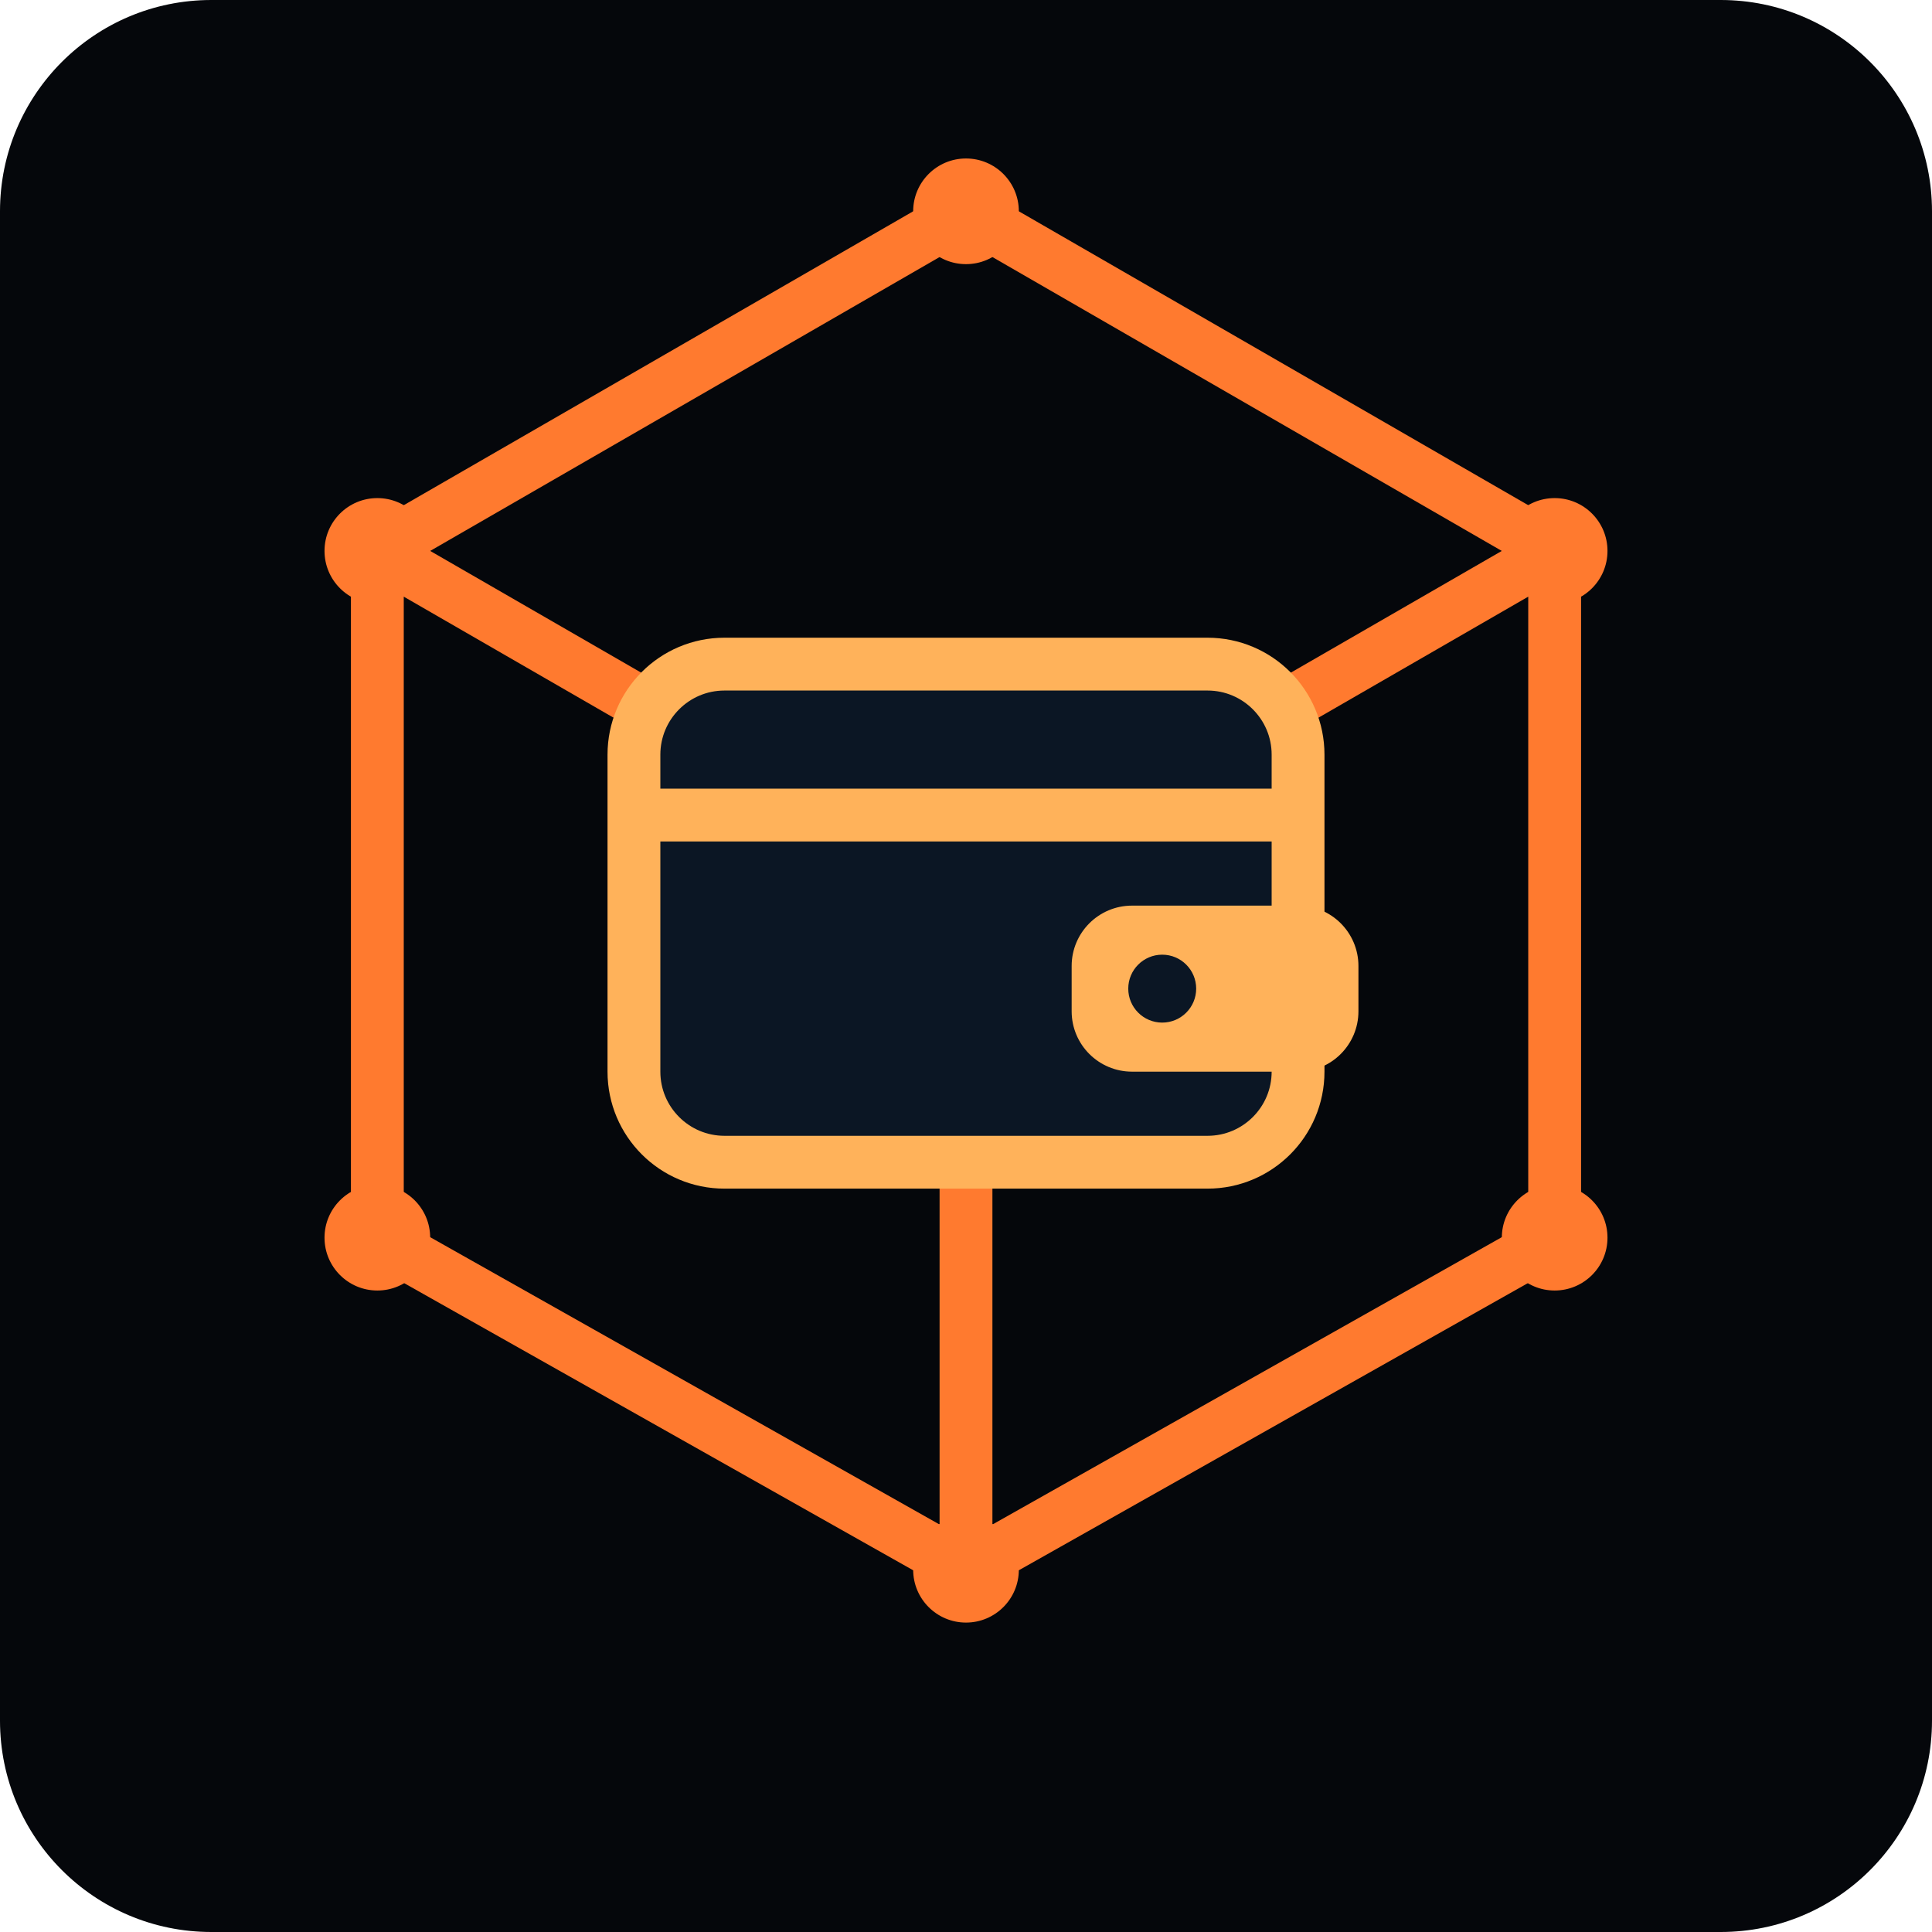
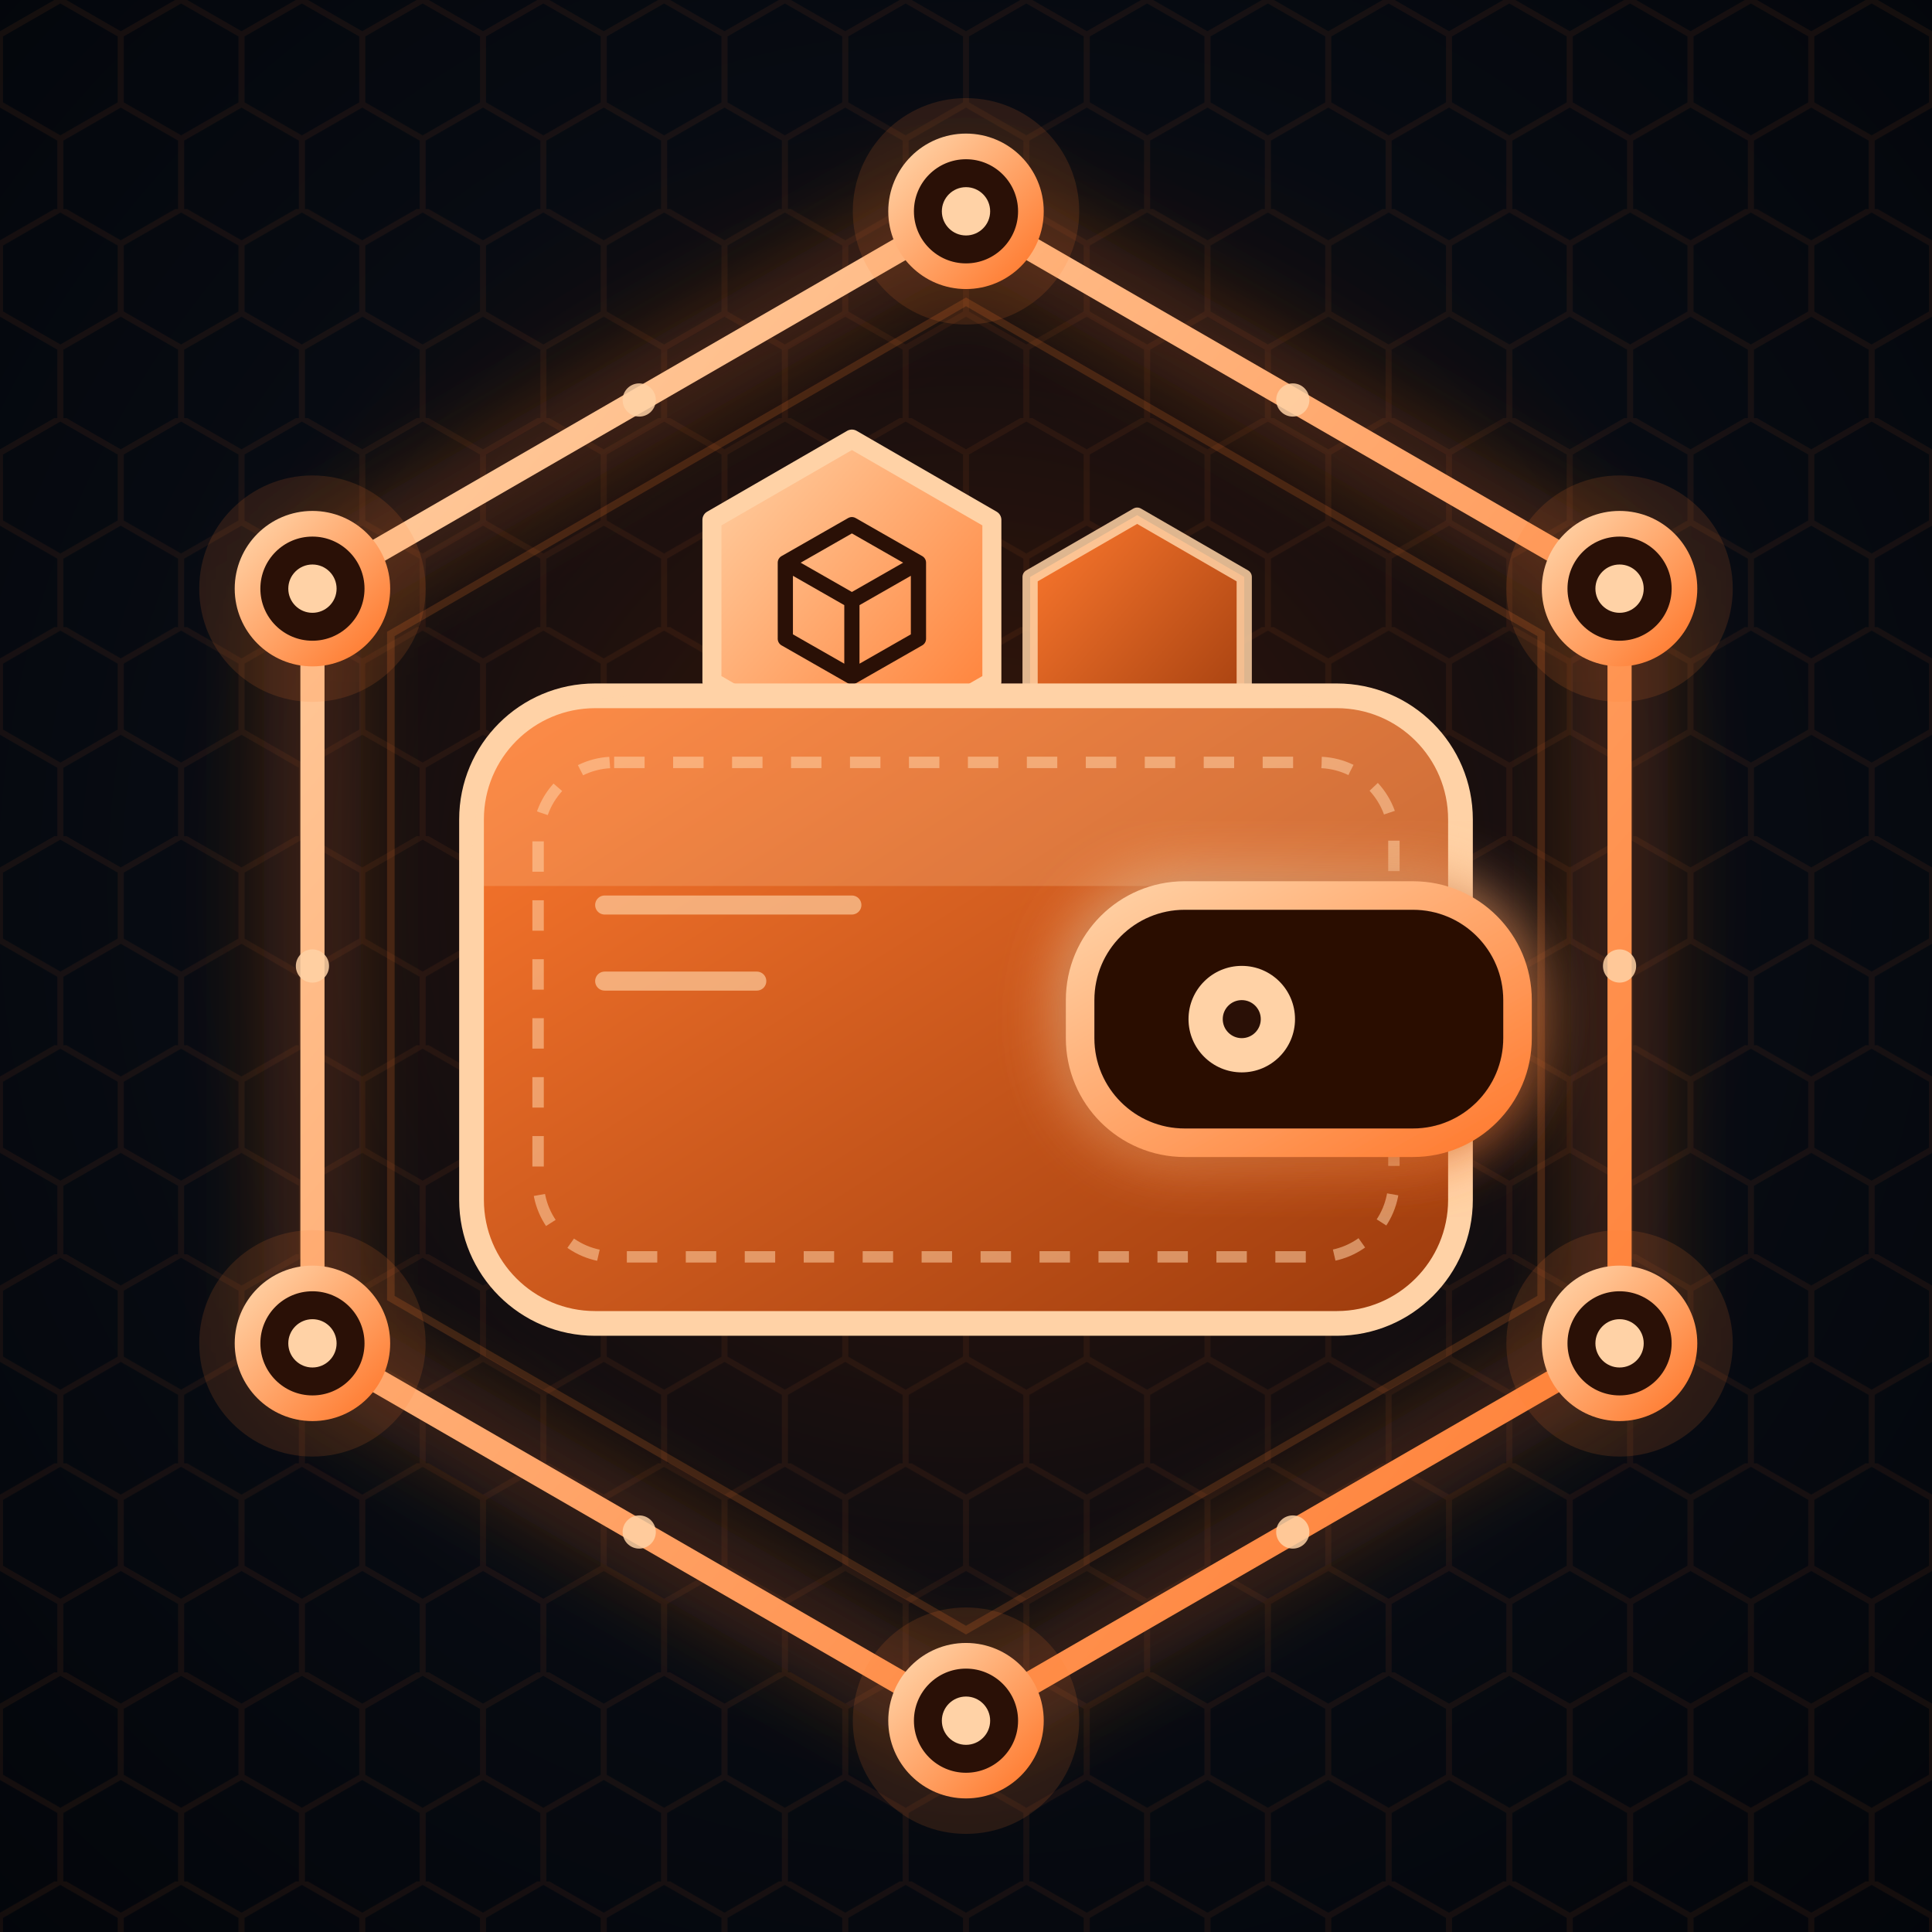
<svg xmlns="http://www.w3.org/2000/svg" width="256" height="256" viewBox="0 0 256 256">
-   <rect width="256" height="256" rx="28" fill="#05070b" />
-   <g fill="none" stroke="#ff7a2f" stroke-width="7" stroke-linecap="round" stroke-linejoin="round">
-     <path d="M128 28L206 73V164L128 208L50 164V73Z" />
-     <path d="M50 73L128 118L206 73M128 118V208" />
+   <defs>
+     <radialGradient id="bgw" cx="50%" cy="46%" r="75%">
+       <stop offset="0" stop-color="#3a1708" />
+       <stop offset="0.55" stop-color="#070b12" />
+       <stop offset="1" stop-color="#03050a" />
+     </radialGradient>
+     <linearGradient id="topw" x1="0" y1="0" x2="1" y2="1">
+       <stop offset="0" stop-color="#ffd2a6" />
+       <stop offset="1" stop-color="#ff7a2f" />
+     </linearGradient>
+     <linearGradient id="lefw" x1="0" y1="0" x2="1" y2="1">
+       <stop offset="0" stop-color="#ff7a2f" />
+       <stop offset="1" stop-color="#9b3a0c" />
+     </linearGradient>
+     <linearGradient id="rigw" x1="1" y1="0" x2="0" y2="1">
+       <stop offset="0" stop-color="#9b3a0c" />
+       <stop offset="1" stop-color="#2a1006" />
+     </linearGradient>
+     <linearGradient id="strw" x1="0" y1="0" x2="1" y2="1">
+       <stop offset="0" stop-color="#ffd2a6" />
+       <stop offset="1" stop-color="#ff7a2f" />
+     </linearGradient>
+     <filter id="gloww" x="-30%" y="-30%" width="160%" height="160%">
+       <feGaussianBlur stdDeviation="3.2" result="b" />
+       <feMerge>
+         <feMergeNode in="b" />
+         <feMergeNode in="SourceGraphic" />
+       </feMerge>
+     </filter>
+     <filter id="softw" x="-50%" y="-50%" width="200%" height="200%">
+       <feGaussianBlur stdDeviation="6" />
+     </filter>
+     <pattern id="gridw" width="16" height="27.7" patternUnits="userSpaceOnUse" patternTransform="translate(0 0)">
+       <path d="M8 0L16 4.6V13.8L8 18.4L0 13.8V4.6Z M8 18.4V27.7 M0 13.8L-8 18.4 M16 13.8L24 18.4" fill="none" stroke="#ff7a2f" stroke-opacity="0.07" stroke-width="0.8" />
+     </pattern>
+   </defs>
+   <rect width="256" height="256" fill="url(#bgw)" />
+   <rect width="256" height="256" fill="url(#gridw)" />
+   <polygon points="128,40 204.21,84 204.21,172 128,216 51.79,172 51.79,84" fill="none" stroke="#ff7a2f" stroke-opacity="0.18" stroke-width="1" />
+   <polygon points="128,28 214.6,78 214.6,178 128,228 41.4,178 41.4,78" fill="none" stroke="#ff7a2f" stroke-opacity="0.35" stroke-width="7" filter="url(#softw)" />
+   <polygon points="128,28 214.6,78 214.6,178 128,228 41.4,178 41.4,78" fill="none" stroke="url(#strw)" stroke-width="3.2" stroke-linejoin="round" />
+   <circle cx="171.3" cy="53" r="2.2" fill="#ffd2a6" fill-opacity="0.85" />
+   <circle cx="214.6" cy="128" r="2.2" fill="#ffd2a6" fill-opacity="0.85" />
+   <circle cx="171.3" cy="203" r="2.2" fill="#ffd2a6" fill-opacity="0.85" />
+   <circle cx="84.7" cy="203" r="2.2" fill="#ffd2a6" fill-opacity="0.85" />
+   <circle cx="41.4" cy="128" r="2.2" fill="#ffd2a6" fill-opacity="0.85" />
+   <circle cx="84.7" cy="53" r="2.2" fill="#ffd2a6" fill-opacity="0.85" />
+   <circle cx="128" cy="28" r="15" fill="#ff7a2f" fill-opacity="0.14" />
+   <circle cx="128" cy="28" r="8.6" fill="#2a1006" stroke="url(#strw)" stroke-width="3.4" />
+   <circle cx="128" cy="28" r="3.2" fill="#ffd2a6" />
+   <circle cx="214.6" cy="78" r="15" fill="#ff7a2f" fill-opacity="0.14" />
+   <circle cx="214.6" cy="78" r="8.6" fill="#2a1006" stroke="url(#strw)" stroke-width="3.4" />
+   <circle cx="214.6" cy="78" r="3.2" fill="#ffd2a6" />
+   <circle cx="214.6" cy="178" r="15" fill="#ff7a2f" fill-opacity="0.14" />
+   <circle cx="214.6" cy="178" r="8.6" fill="#2a1006" stroke="url(#strw)" stroke-width="3.4" />
+   <circle cx="214.6" cy="178" r="3.2" fill="#ffd2a6" />
+   <circle cx="128" cy="228" r="15" fill="#ff7a2f" fill-opacity="0.14" />
+   <circle cx="128" cy="228" r="8.6" fill="#2a1006" stroke="url(#strw)" stroke-width="3.4" />
+   <circle cx="128" cy="228" r="3.2" fill="#ffd2a6" />
+   <circle cx="41.4" cy="178" r="15" fill="#ff7a2f" fill-opacity="0.14" />
+   <circle cx="41.4" cy="178" r="8.6" fill="#2a1006" stroke="url(#strw)" stroke-width="3.4" />
+   <circle cx="41.4" cy="178" r="3.2" fill="#ffd2a6" />
+   <circle cx="41.4" cy="78" r="15" fill="#ff7a2f" fill-opacity="0.14" />
+   <circle cx="41.4" cy="78" r="8.6" fill="#2a1006" stroke="url(#strw)" stroke-width="3.4" />
+   <circle cx="41.4" cy="78" r="3.2" fill="#ffd2a6" />
+   <g transform="translate(128 130) scale(1.26) translate(-128 -136)">
+     <polygon points="116,79 130.72,87.5 130.72,104.5 116,113 101.28,104.5 101.28,87.5" fill="url(#topw)" stroke="#ffd2a6" stroke-width="2" stroke-linejoin="round" />
+     <path d="M116 88 L123 92 V100 L116 104 L109 100 V92 Z M109 92 L116 96 L123 92 M116 96 V104" fill="none" stroke="#2a1006" stroke-width="1.6" stroke-linejoin="round" />
+     <polygon points="146,87 157.26,93.5 157.26,106.5 146,113 134.74,106.5 134.74,93.5" fill="url(#lefw)" stroke="#ffd2a6" stroke-opacity="0.85" stroke-width="1.6" stroke-linejoin="round" />
+     <rect x="76" y="106" width="104" height="66" rx="13" fill="url(#lefw)" stroke="#ffd2a6" stroke-width="2.6" />
+     <path d="M76 124 Q 76 106 94 106 H 162 Q 180 106 180 124 V126 H76 Z" fill="#ffd2a6" fill-opacity="0.22" />
+     <rect x="83" y="113" width="90" height="52" rx="8" fill="none" stroke="#ffd2a6" stroke-opacity="0.55" stroke-width="1.2" stroke-dasharray="3.2 3" />
+     <g filter="url(#gloww)">
+       <rect x="140" y="127" width="46" height="26" rx="11" fill="#2a1006" stroke="url(#strw)" stroke-width="3" />
+     </g>
+     <circle cx="157" cy="140" r="5.6" fill="#ffd2a6" />
+     <circle cx="157" cy="140" r="2" fill="#2a1006" />
+     <line x1="90" y1="128" x2="116" y2="128" stroke="#ffd2a6" stroke-opacity="0.65" stroke-width="2" stroke-linecap="round" />
+     <line x1="90" y1="136" x2="106" y2="136" stroke="#ffd2a6" stroke-opacity="0.65" stroke-width="2" stroke-linecap="round" />
  </g>
-   <g fill="#ff7a2f">
-     <circle cx="128" cy="28" r="7" />
-     <circle cx="206" cy="73" r="7" />
-     <circle cx="206" cy="164" r="7" />
-     <circle cx="128" cy="208" r="7" />
-     <circle cx="50" cy="164" r="7" />
-     <circle cx="50" cy="73" r="7" />
-   </g>
-   <rect x="84" y="88" width="88" height="66" rx="12" fill="#0b1624" stroke="#ffb25a" stroke-width="7" />
-   <path d="M84 108H172" stroke="#ffb25a" stroke-width="7" />
-   <rect x="142" y="120" width="38" height="22" rx="8" fill="#ffb25a" />
-   <circle cx="154" cy="131" r="4.5" fill="#0b1624" />
</svg>
